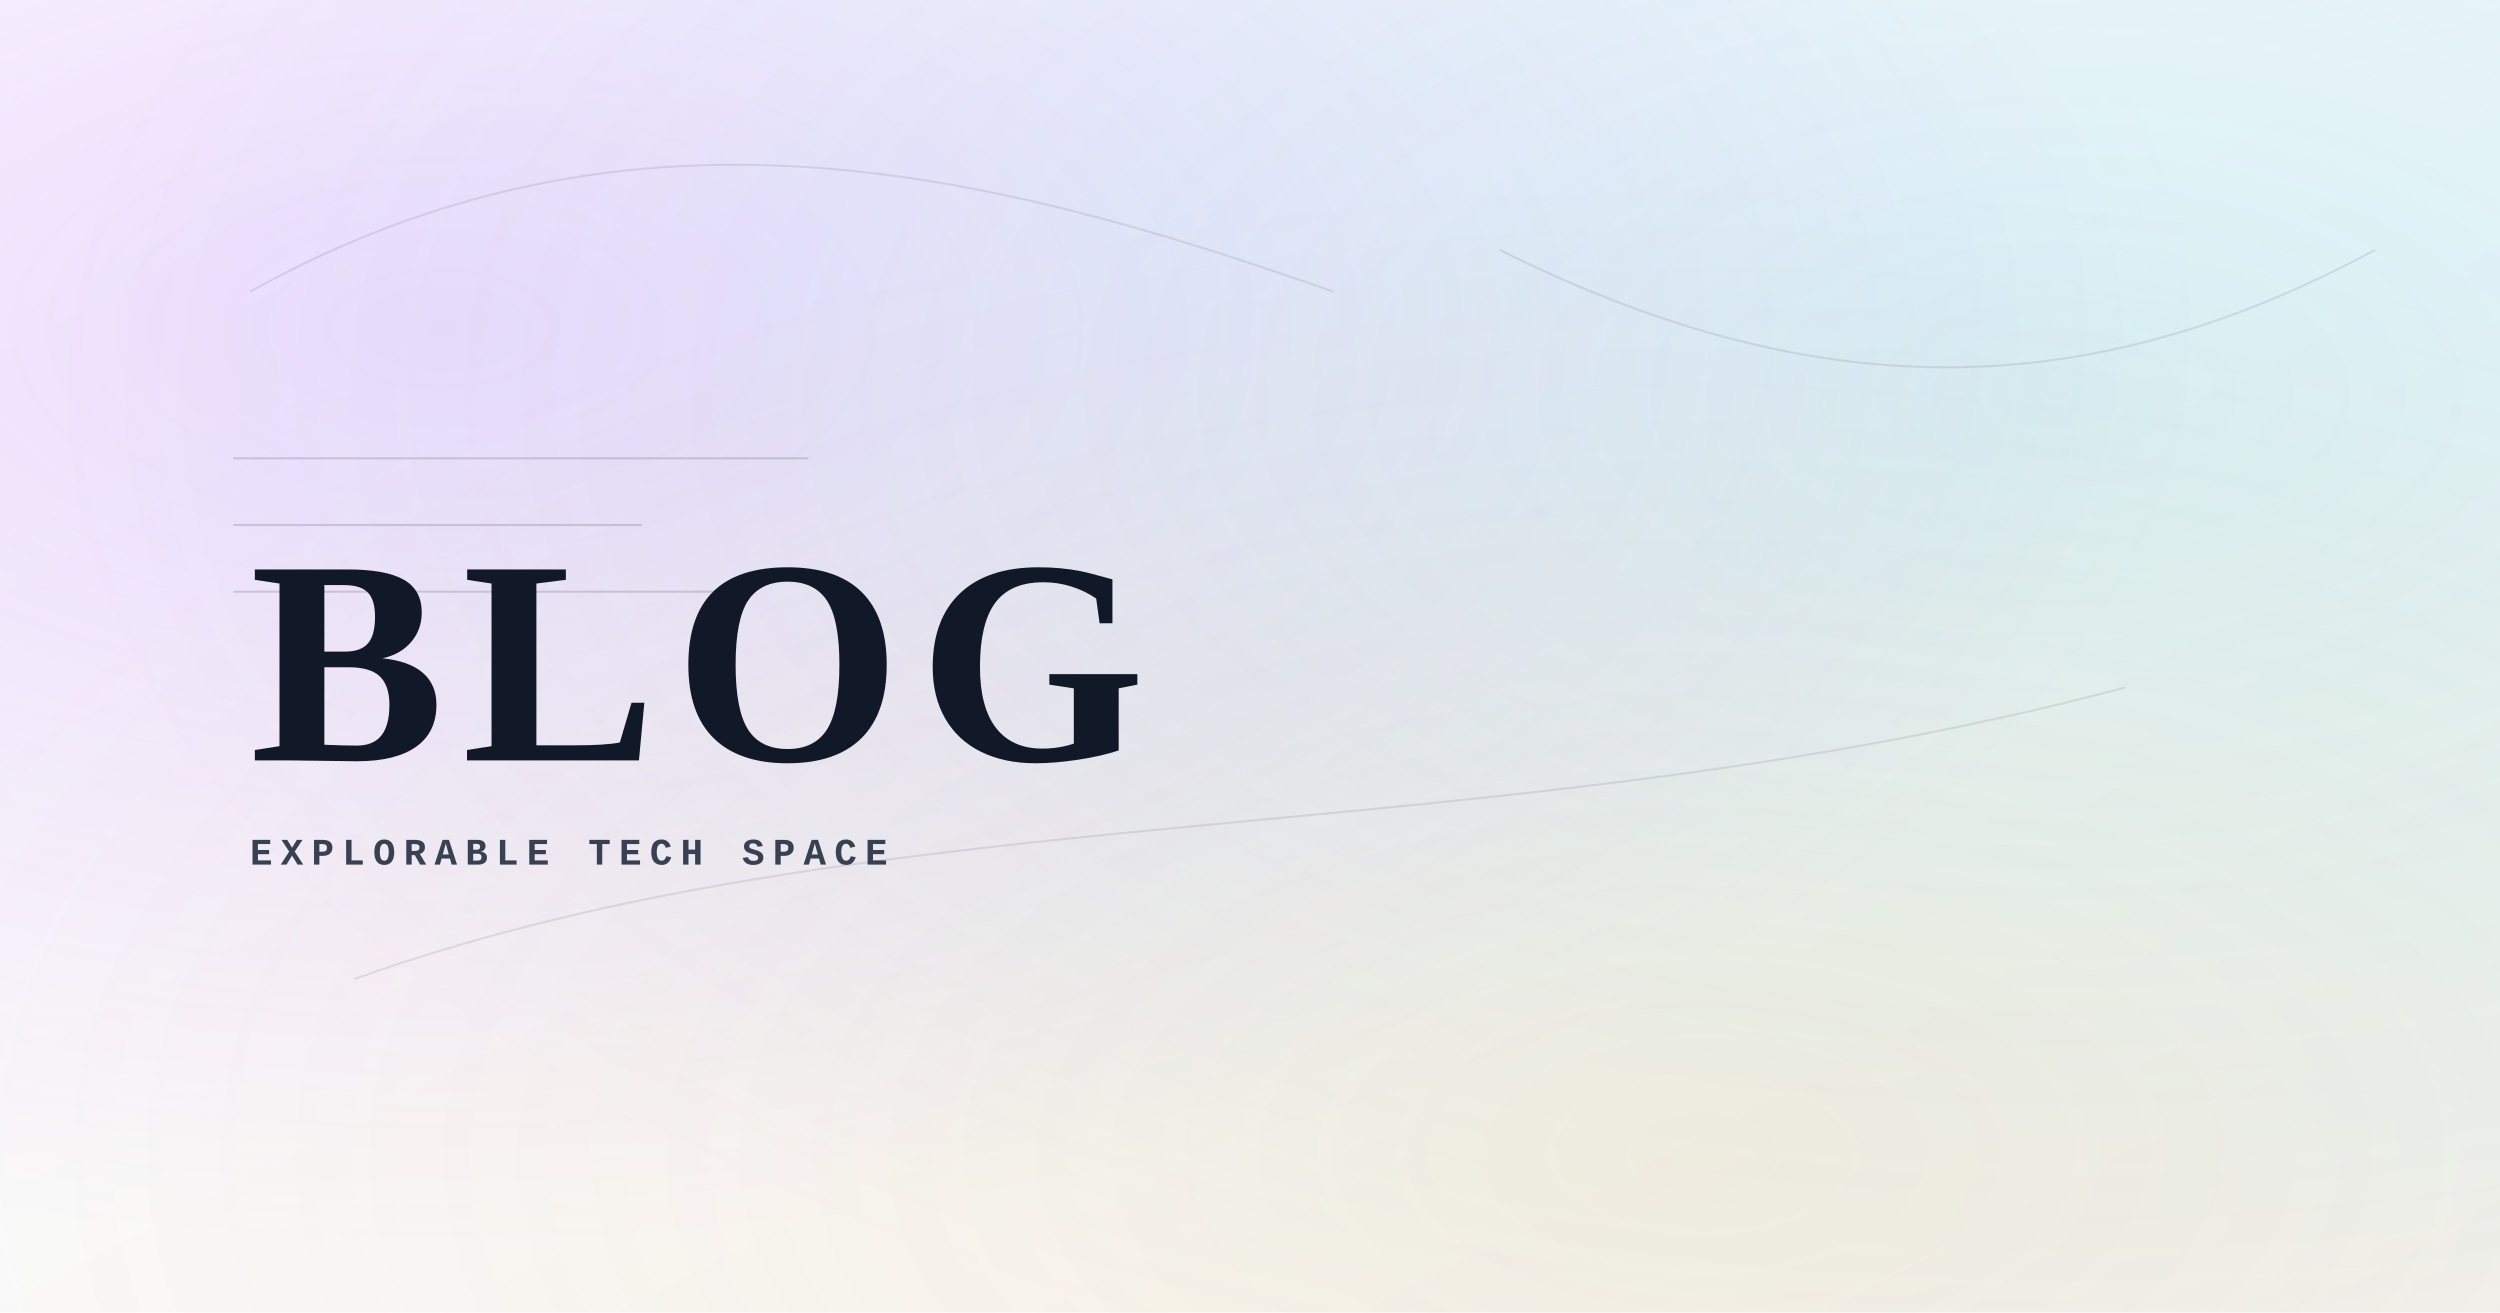
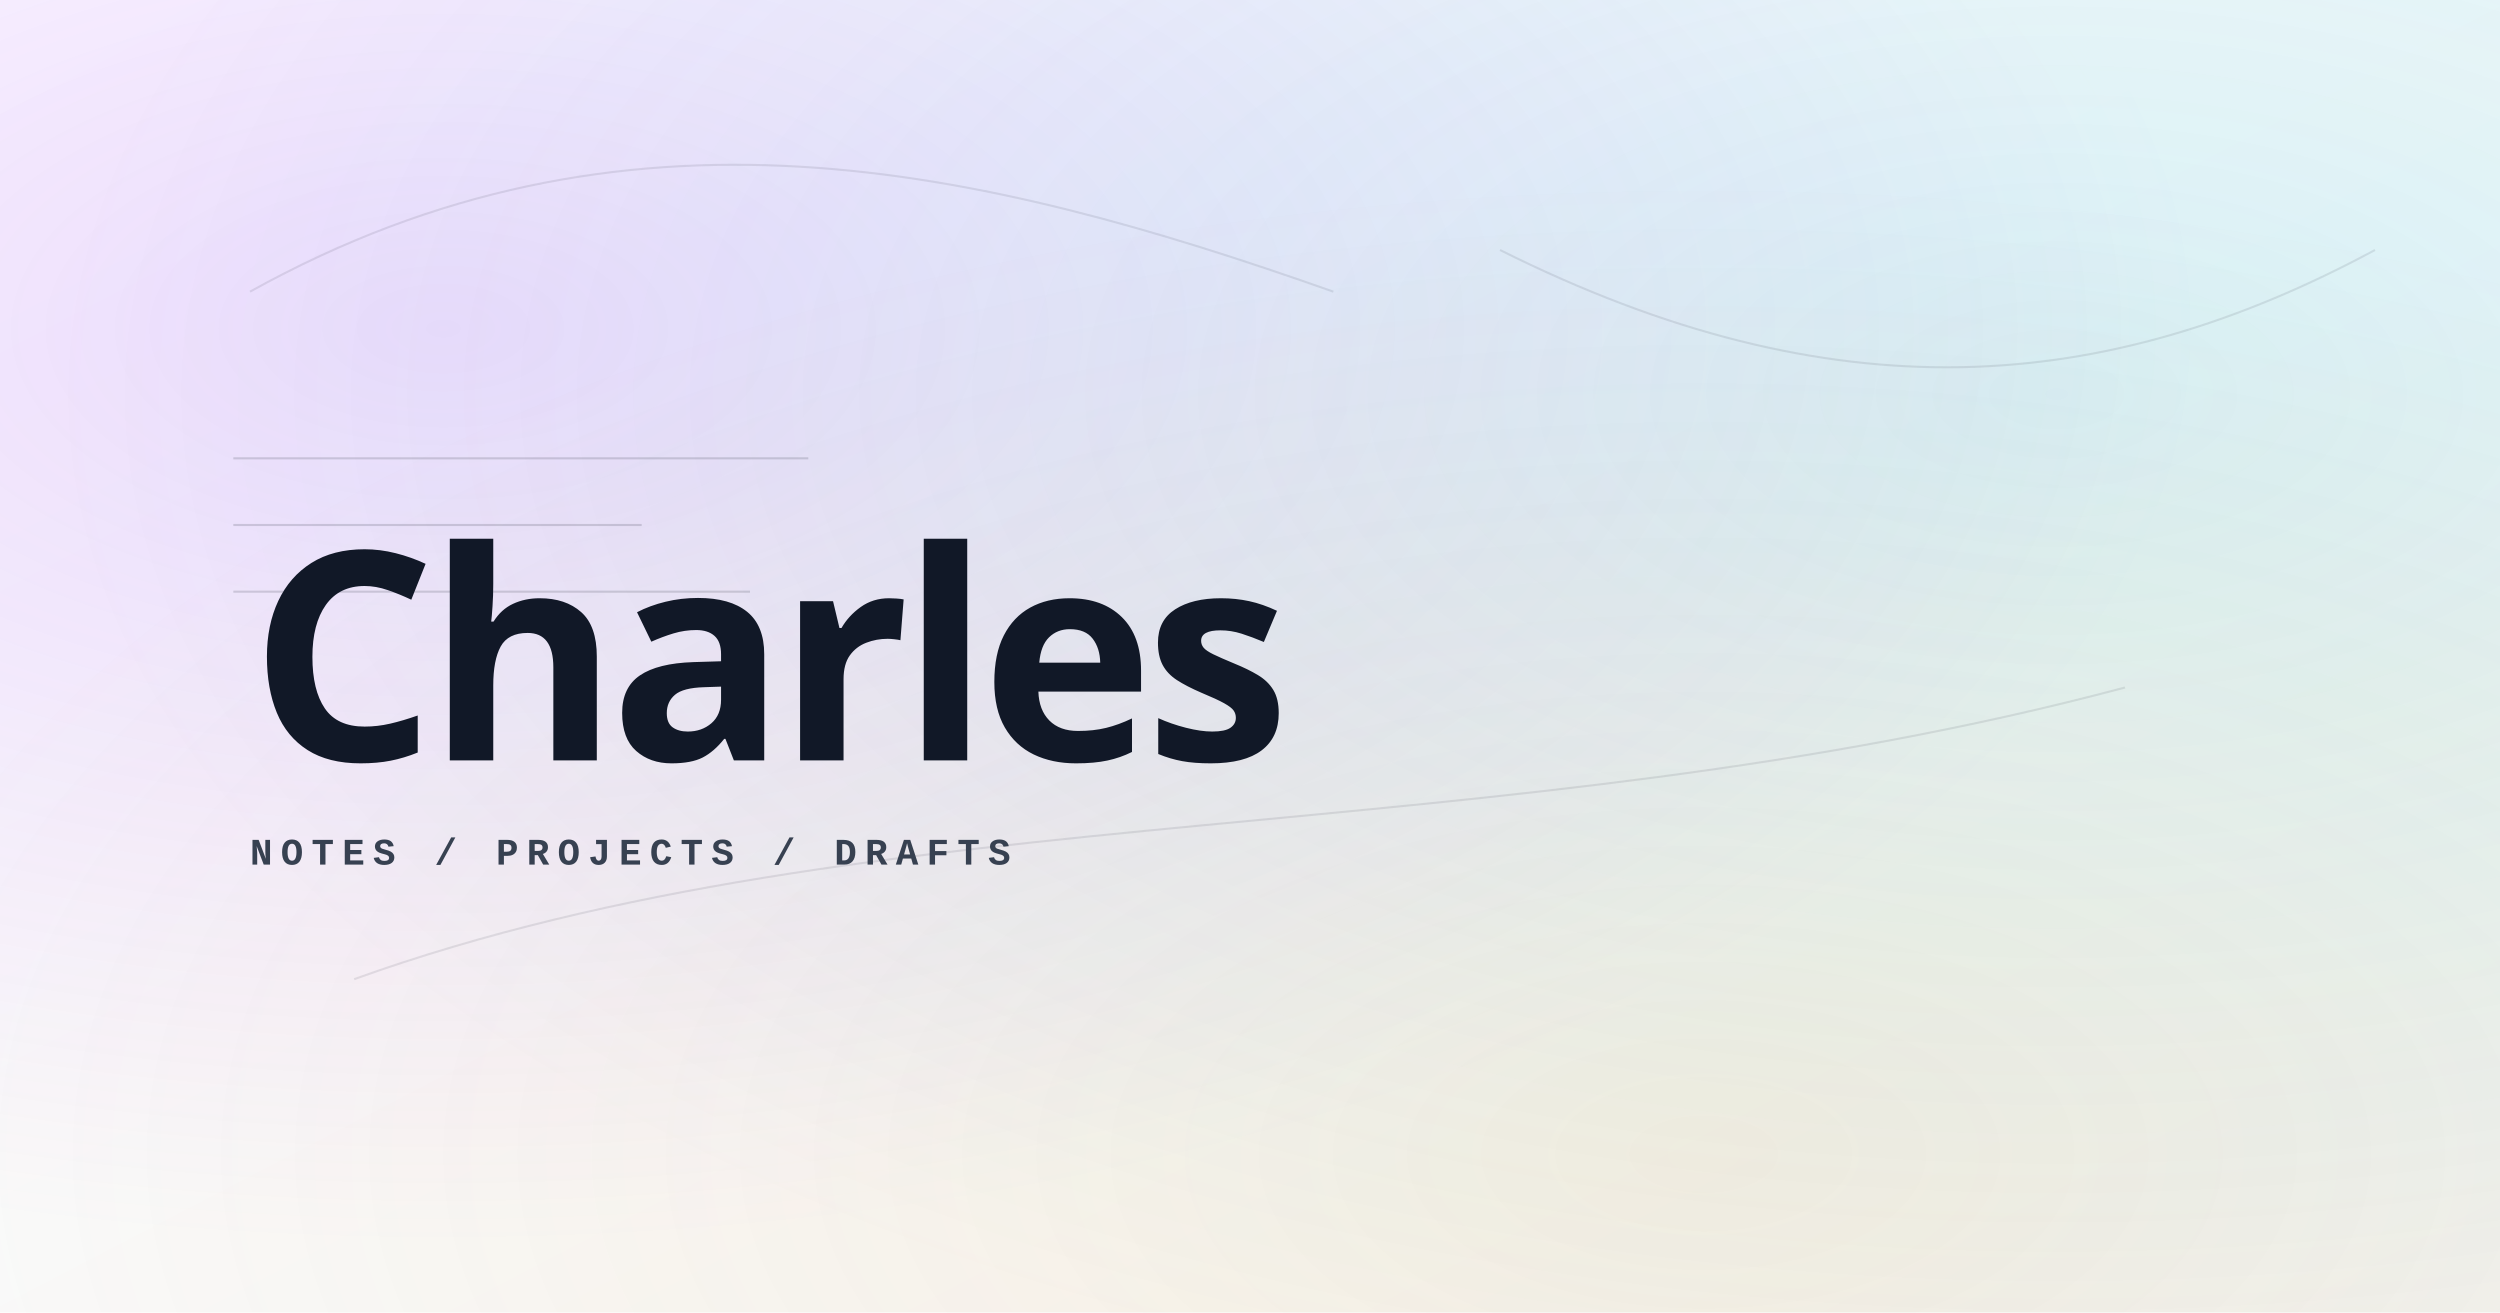
<svg xmlns="http://www.w3.org/2000/svg" width="1200" height="630" viewBox="0 0 1200 630">
  <defs>
    <linearGradient id="paper" x1="0" y1="0" x2="1" y2="1">
      <stop offset="0" stop-color="#ffffff" />
      <stop offset="1" stop-color="#f3f4f6" />
    </linearGradient>
    <radialGradient id="a" cx="18%" cy="25%" r="70%">
      <stop offset="0" stop-color="#a855f7" stop-opacity="0.20" />
      <stop offset="1" stop-color="#a855f7" stop-opacity="0" />
    </radialGradient>
    <radialGradient id="b" cx="82%" cy="30%" r="80%">
      <stop offset="0" stop-color="#06b6d4" stop-opacity="0.14" />
      <stop offset="1" stop-color="#06b6d4" stop-opacity="0" />
    </radialGradient>
    <radialGradient id="c" cx="68%" cy="88%" r="75%">
      <stop offset="0" stop-color="#f59e0b" stop-opacity="0.10" />
      <stop offset="1" stop-color="#f59e0b" stop-opacity="0" />
    </radialGradient>
  </defs>
  <rect width="1200" height="630" fill="url(#paper)" />
  <rect width="1200" height="630" fill="url(#a)" />
  <rect width="1200" height="630" fill="url(#b)" />
  <rect width="1200" height="630" fill="url(#c)" />
  <g opacity="0.10" stroke="#111827" stroke-width="1">
    <path d="M120 140 C 300 40, 470 80, 640 140" fill="none" />
    <path d="M170 470 C 420 380, 720 410, 1020 330" fill="none" />
    <path d="M720 120 C 880 200, 1010 190, 1140 120" fill="none" />
  </g>
  <g opacity="0.16" stroke="#111827" stroke-width="1">
    <path d="M112 220 L 388 220" />
    <path d="M112 252 L 308 252" />
    <path d="M112 284 L 360 284" />
  </g>
  <g>
-     <text x="120" y="365" font-family="Georgia, 'Times New Roman', ui-serif" font-size="140" font-weight="600" letter-spacing="0.06em" fill="#111827">BLOG</text>
-     <text x="120" y="415" font-family="ui-monospace, SFMono-Regular, Menlo, Monaco, Consolas, 'Liberation Mono', monospace" font-size="18" font-weight="600" letter-spacing="0.22em" fill="#374151">EXPLORABLE TECH SPACE</text>
+     <text x="120" y="365" font-family="ui-sans-serif, system-ui, sans-serif" font-size="140" font-weight="700" letter-spacing="-0.03em" fill="#111827">Charles</text>
+     <text x="120" y="415" font-family="ui-monospace, SFMono-Regular, Menlo, Monaco, Consolas, 'Liberation Mono', monospace" font-size="18" font-weight="600" letter-spacing="0.22em" fill="#374151">NOTES / PROJECTS / DRAFTS</text>
  </g>
</svg>
